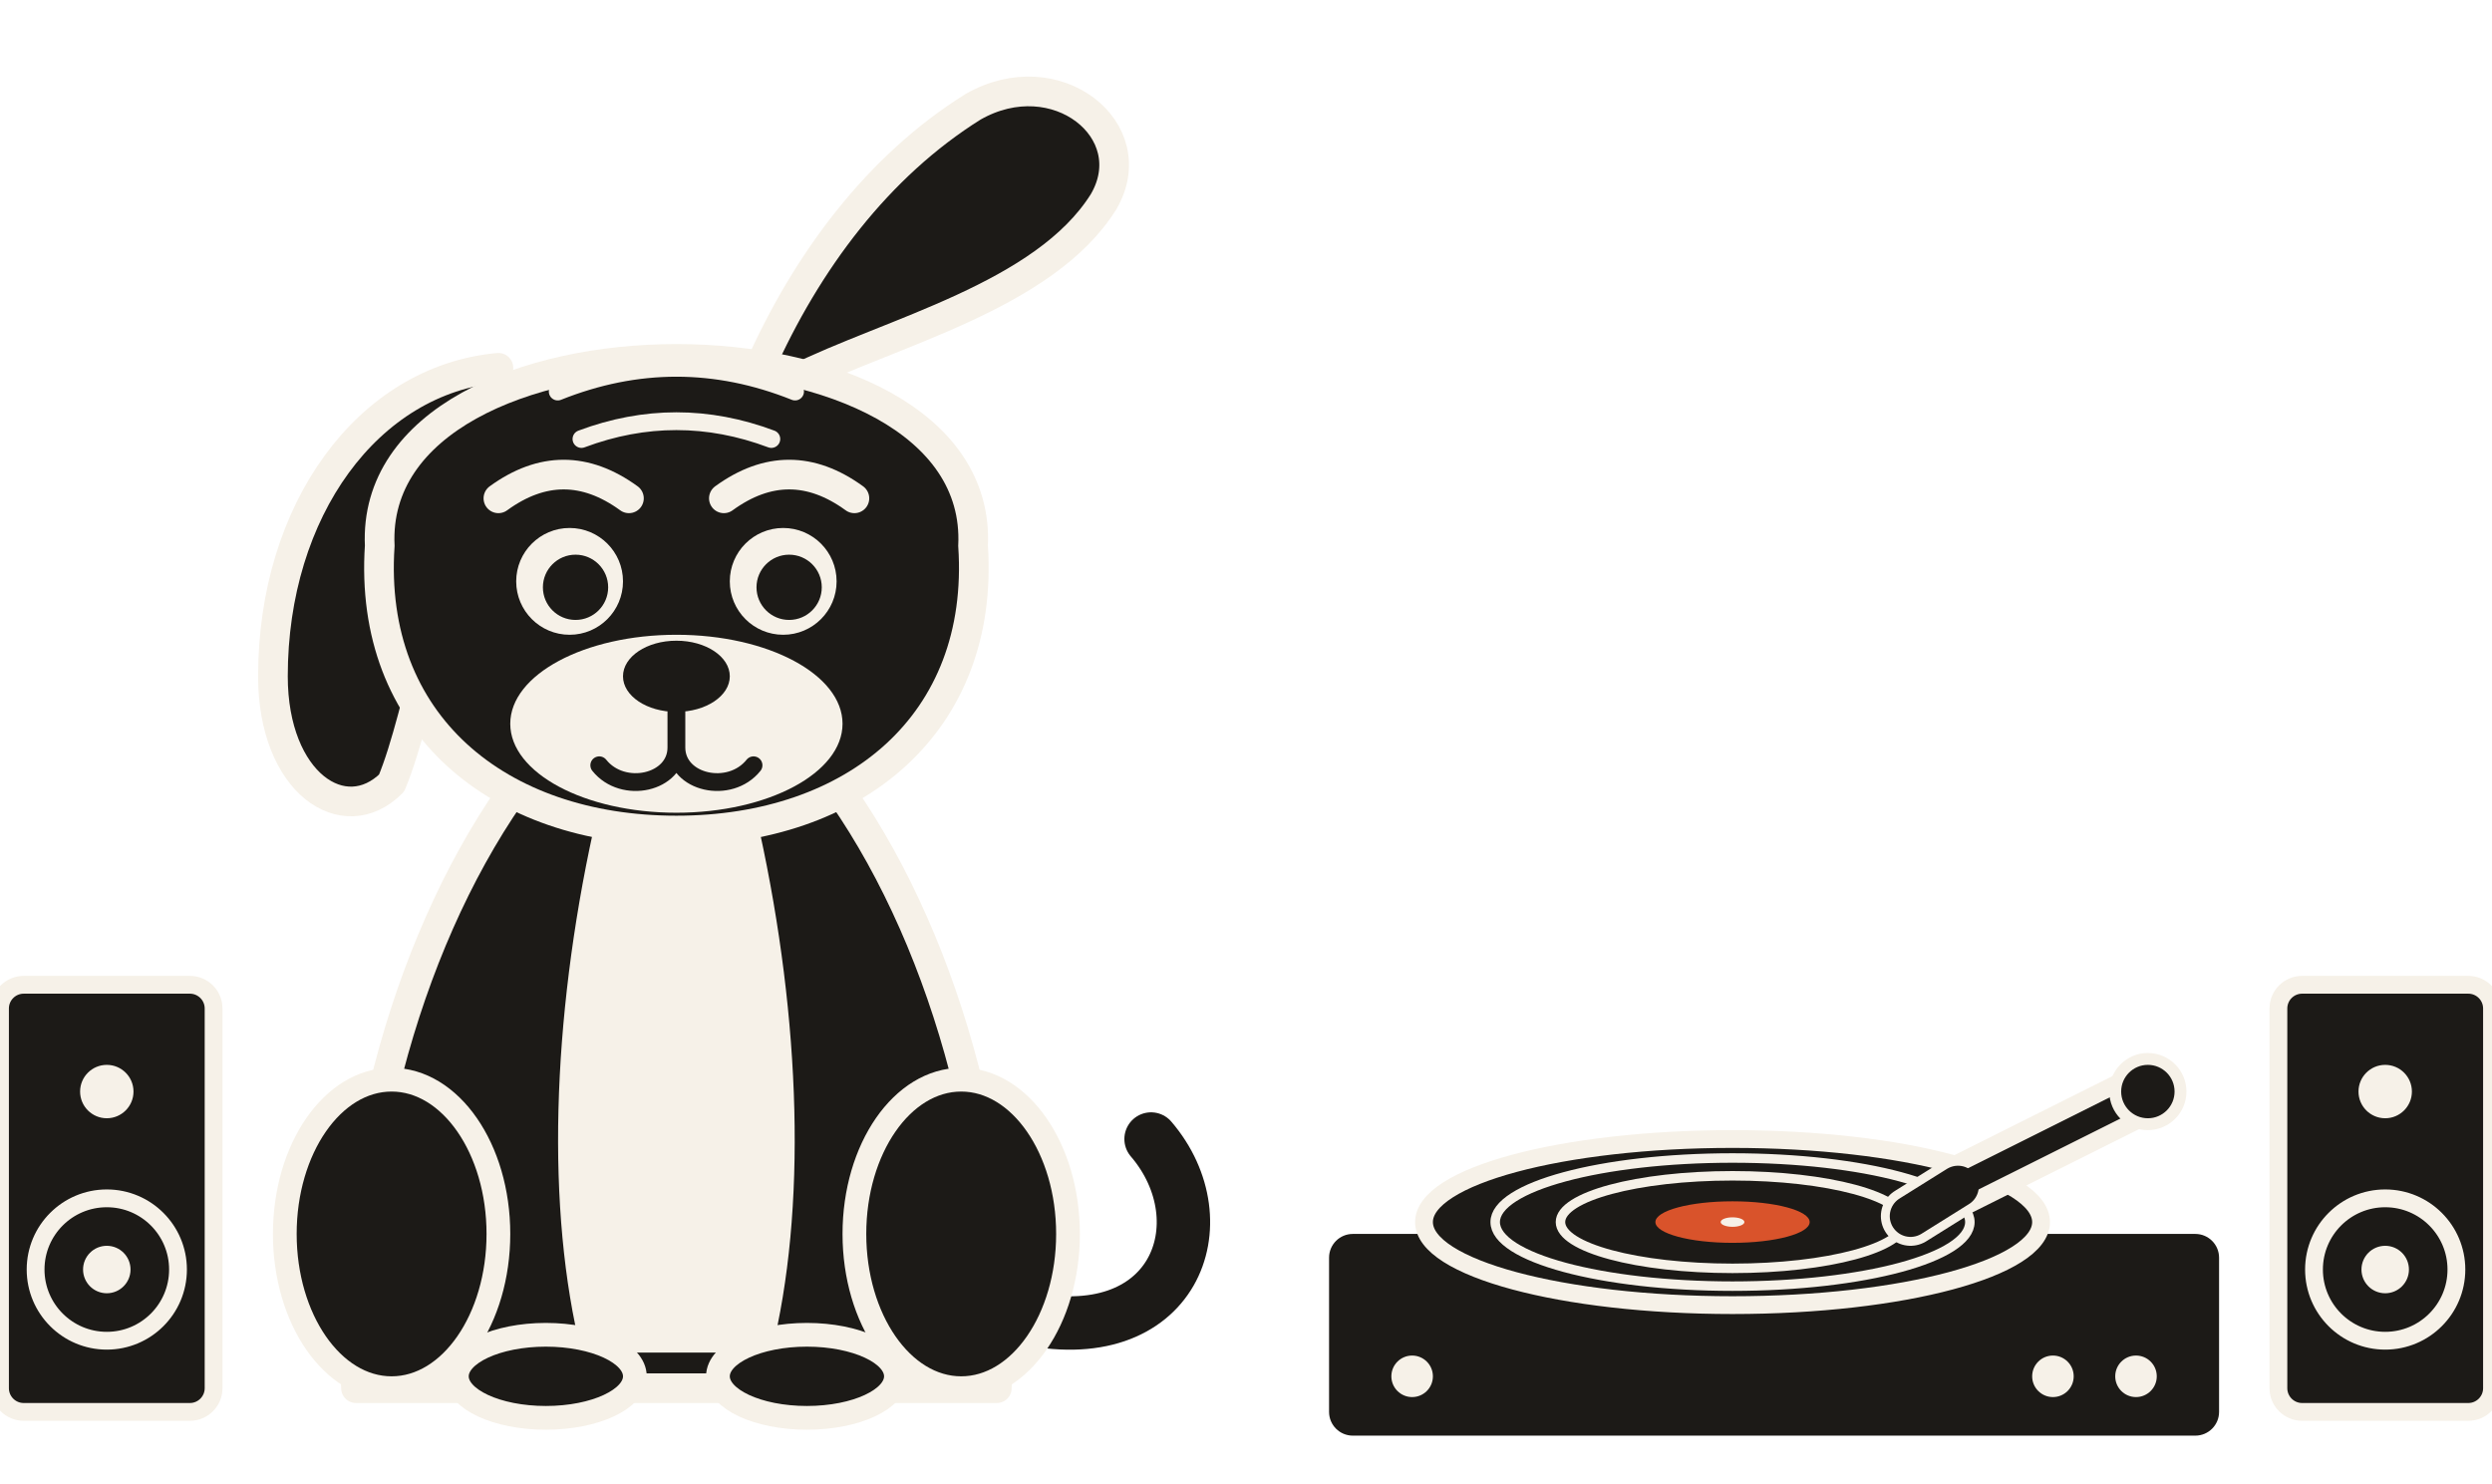
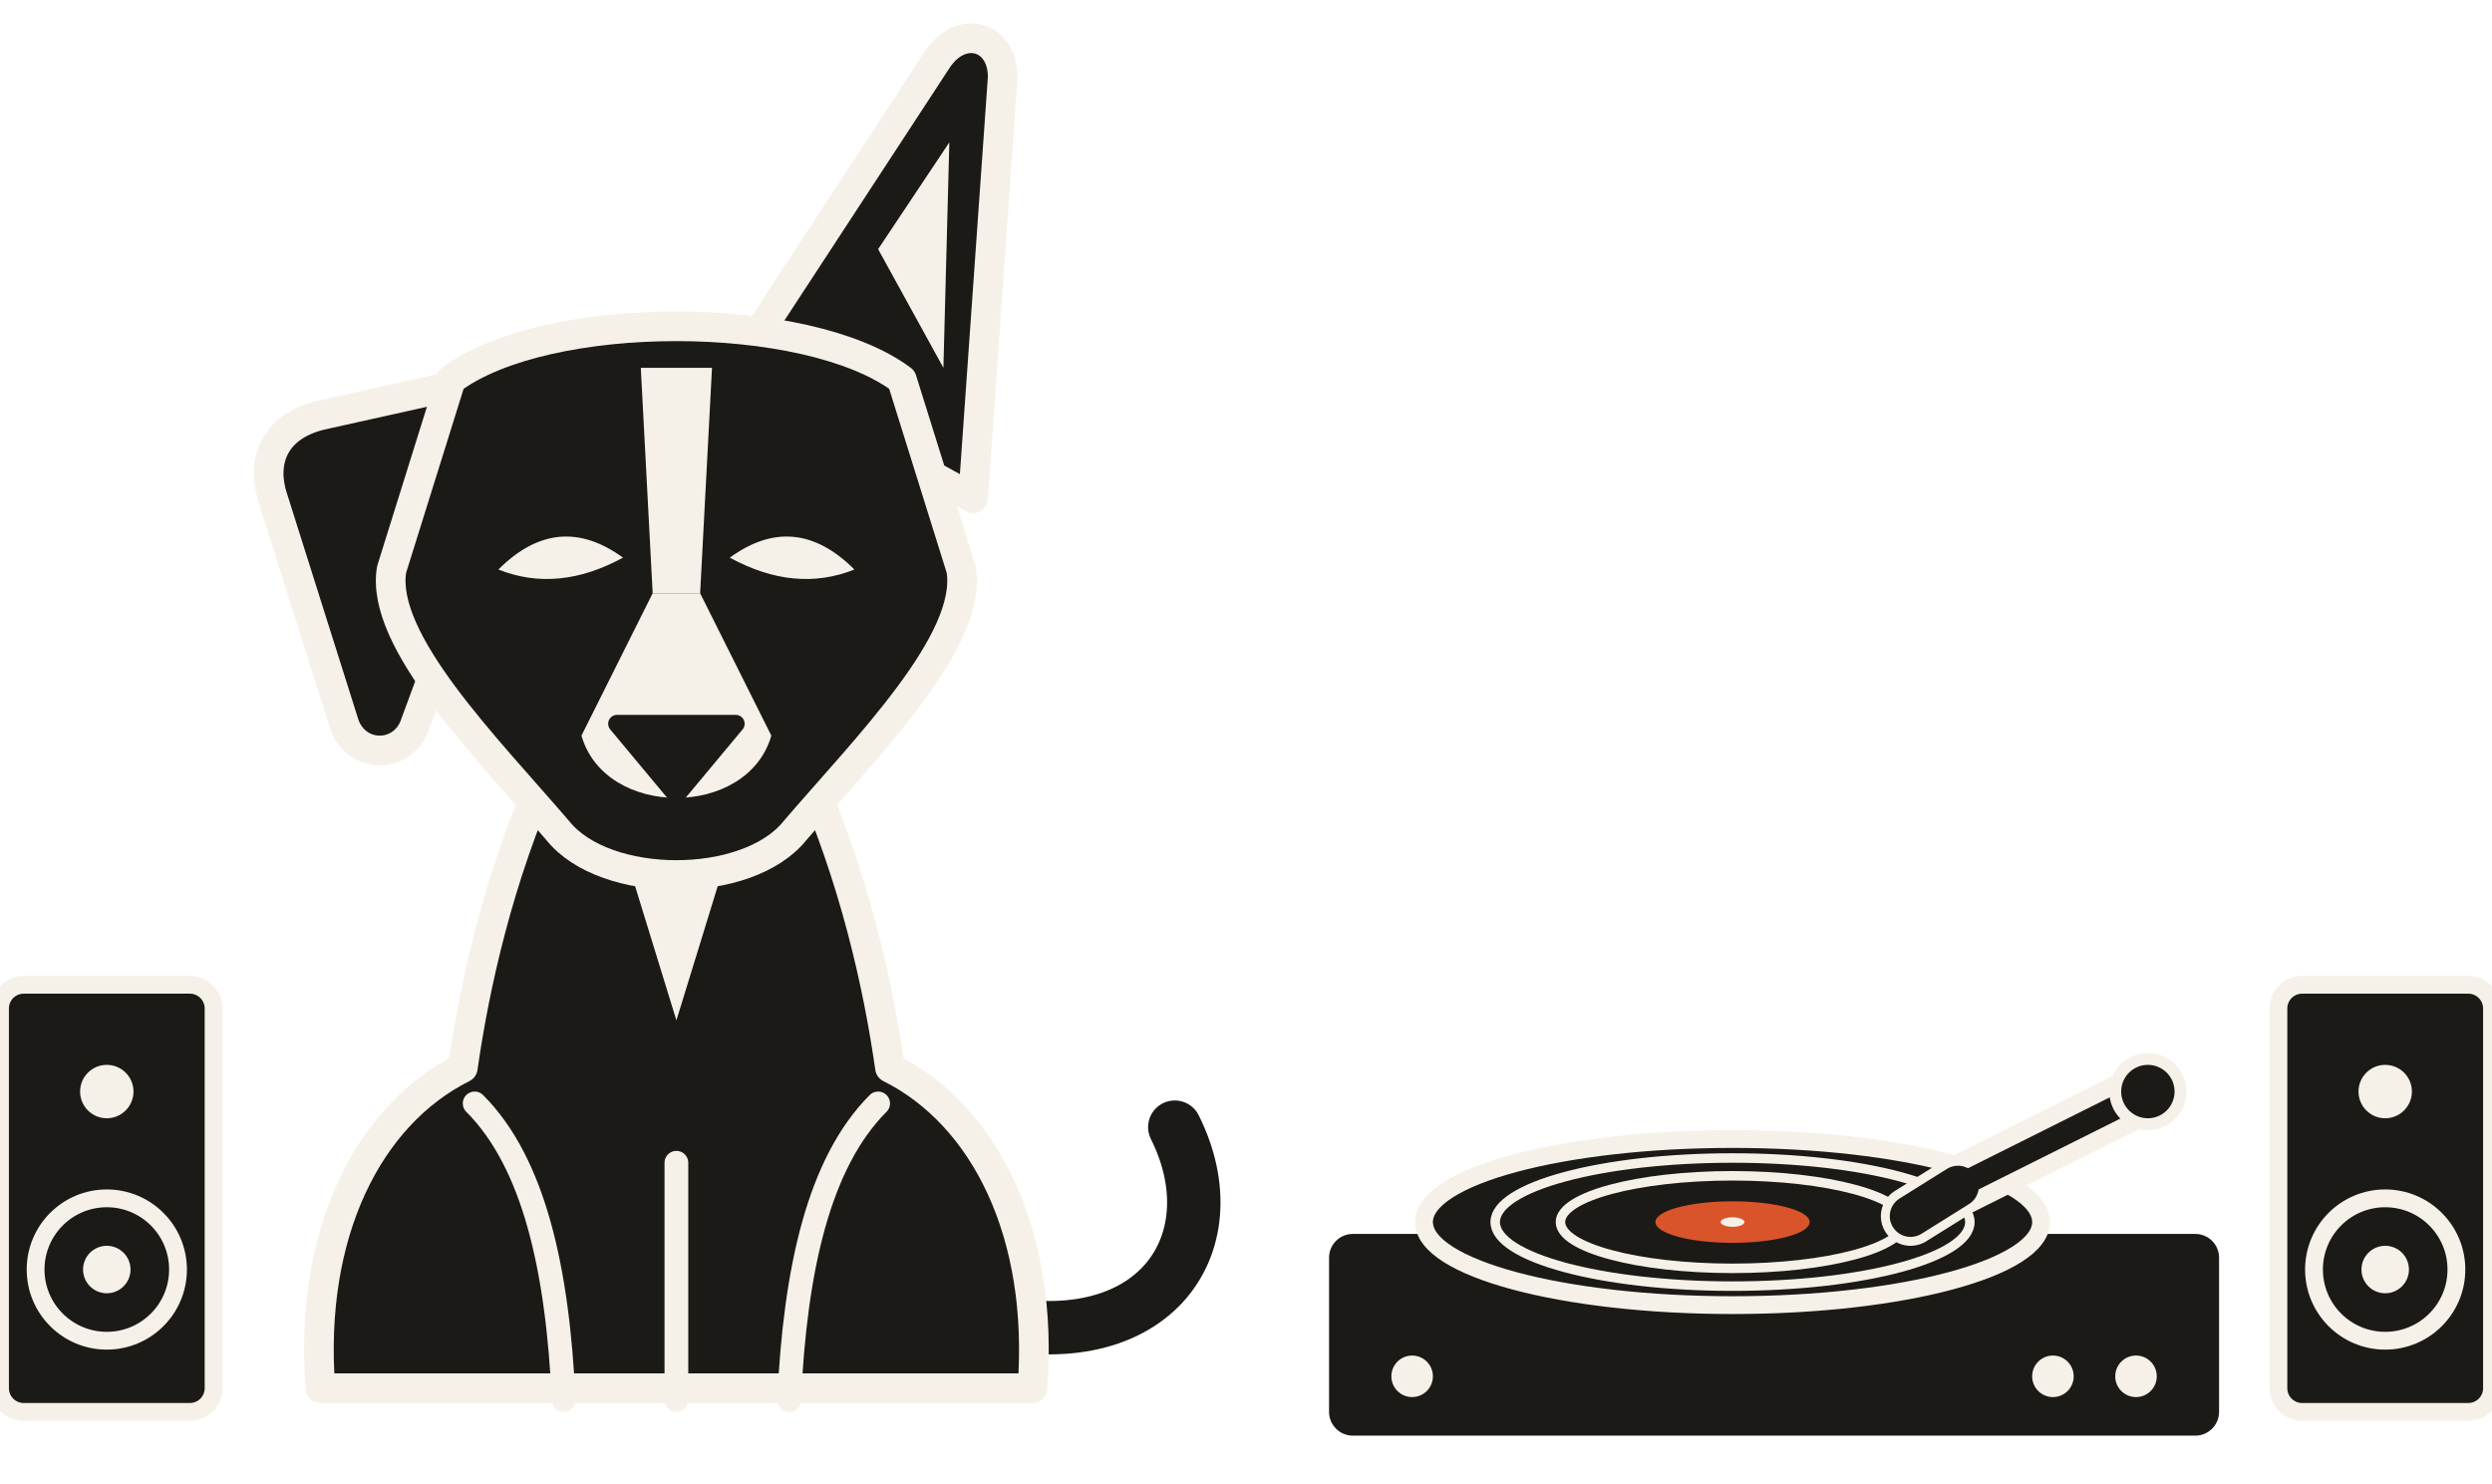
<svg xmlns="http://www.w3.org/2000/svg" viewBox="0 0 420 250" width="420" height="250">
  <rect x="0" y="166" width="36" height="72" rx="4" fill="#1c1a17" stroke="#f6f1e8" stroke-width="3" />
  <circle cx="18" cy="184" r="4.5" fill="#f6f1e8" />
  <circle cx="18" cy="214" r="12" fill="none" stroke="#f6f1e8" stroke-width="3" />
  <circle cx="18" cy="214" r="4" fill="#f6f1e8" />
  <g transform="translate(24 0)">
    <g transform="translate(-30 0)">
-       <path d="M 178 222 C 204 228 212 206 200 192" fill="none" stroke="#1c1a17" stroke-width="9" stroke-linecap="round" />
-       <path d="M 92 134 C 74 160 64 198 66 234 L 174 234 C 176 198 166 160 148 134 Z" fill="#1c1a17" stroke="#f6f1e8" stroke-width="5" stroke-linejoin="round" />
-       <path d="M 106 140 C 99 172 98 204 104 228 L 136 228 C 142 204 141 172 134 140 Z" fill="#f6f1e8" />
-       <ellipse cx="72" cy="208" rx="18" ry="26" fill="#1c1a17" stroke="#f6f1e8" stroke-width="4" />
-       <ellipse cx="168" cy="208" rx="18" ry="26" fill="#1c1a17" stroke="#f6f1e8" stroke-width="4" />
-       <ellipse cx="98" cy="232" rx="15" ry="7" fill="#1c1a17" stroke="#f6f1e8" stroke-width="4" />
-       <ellipse cx="142" cy="232" rx="15" ry="7" fill="#1c1a17" stroke="#f6f1e8" stroke-width="4" />
-       <path d="M 140 64 C 156 56 182 50 192 34 C 199 22 184 10 170 18 C 154 28 142 44 134 62 Z" fill="#1c1a17" stroke="#f6f1e8" stroke-width="5" stroke-linejoin="round" />
-       <path d="M 90 62 C 68 64 52 86 52 114 C 52 132 64 140 72 132 C 77 120 80 96 90 78 Z" fill="#1c1a17" stroke="#f6f1e8" stroke-width="5" stroke-linejoin="round" />
-       <path d="M 70 92 C 68 50 172 50 170 92 C 172 122 150 140 120 140 C 90 140 68 122 70 92 Z" fill="#1c1a17" stroke="#f6f1e8" stroke-width="5" />
-       <path d="M 100 66 Q 120 58 140 66" fill="none" stroke="#f6f1e8" stroke-width="3" stroke-linecap="round" />
-       <path d="M 104 74 Q 120 68 136 74" fill="none" stroke="#f6f1e8" stroke-width="3" stroke-linecap="round" />
-       <path d="M 90 84 Q 101 76 112 84" fill="none" stroke="#f6f1e8" stroke-width="5" stroke-linecap="round" />
-       <path d="M 128 84 Q 139 76 150 84" fill="none" stroke="#f6f1e8" stroke-width="5" stroke-linecap="round" />
-       <circle cx="102" cy="98" r="9" fill="#f6f1e8" />
-       <circle cx="138" cy="98" r="9" fill="#f6f1e8" />
-       <circle cx="103" cy="99" r="5.5" fill="#1c1a17" />
-       <circle cx="139" cy="99" r="5.5" fill="#1c1a17" />
-       <ellipse cx="120" cy="122" rx="28" ry="15" fill="#f6f1e8" />
-       <ellipse cx="120" cy="114" rx="9" ry="6" fill="#1c1a17" />
-       <path d="M 120 120 L 120 126 M 120 126 C 120 132 111 134 107 129 M 120 126 C 120 132 129 134 133 129" fill="none" stroke="#1c1a17" stroke-width="3" stroke-linecap="round" />
+       <path d="M 170 222 C 200 230 214 210 204 190" fill="none" stroke="#1c1a17" stroke-width="9" stroke-linecap="round" />
+       <path d="M 98 130 L 142 130 C 150 148 154 166 156 180 C 172 188 182 208 180 234 L 60 234 C 58 208 68 188 84 180 C 86 166 90 148 98 130 Z" fill="#1c1a17" stroke="#f6f1e8" stroke-width="5" stroke-linejoin="round" />
+       <path d="M 112 146 L 128 146 L 120 172 Z" fill="#f6f1e8" />
+       <path d="M 120 196 L 120 236" stroke="#f6f1e8" stroke-width="4" stroke-linecap="round" />
+       <path d="M 101 236 C 100 214 96 196 86 186" fill="none" stroke="#f6f1e8" stroke-width="4" stroke-linecap="round" />
+       <path d="M 139 236 C 140 214 144 196 154 186" fill="none" stroke="#f6f1e8" stroke-width="4" stroke-linecap="round" />
+       <path d="M 130 62 L 164 10 C 168 4 175 6 175 13 L 170 84 Z" fill="#1c1a17" stroke="#f6f1e8" stroke-width="5" stroke-linejoin="round" />
+       <path d="M 154 42 L 166 24 L 165 62 Z" fill="#f6f1e8" />
+       <path d="M 96 62 L 60 70 C 52 72 50 78 52 84 L 64 122 C 66 128 74 128 76 122 L 90 84 Z" fill="#1c1a17" stroke="#f6f1e8" stroke-width="5" stroke-linejoin="round" />
+       <path d="M 82 64 C 98 52 142 52 158 64 L 168 96 C 170 108 152 126 140 140 C 132 150 108 150 100 140 C 88 126 70 108 72 96 Z" fill="#1c1a17" stroke="#f6f1e8" stroke-width="5" stroke-linejoin="round" />
+       <path d="M 114 62 L 126 62 L 124 100 L 116 100 Z" fill="#f6f1e8" />
+       <path d="M 90 96 Q 100 86 111 94 Q 100 100 90 96 Z" fill="#f6f1e8" />
+       <path d="M 150 96 Q 140 86 129 94 Q 140 100 150 96 Z" fill="#f6f1e8" />
+       <path d="M 116 100 L 124 100 L 136 124 C 132 138 108 138 104 124 Z" fill="#f6f1e8" />
+       <path d="M 110 122 L 130 122 L 120 134 Z" fill="#1c1a17" stroke="#1c1a17" stroke-width="3" stroke-linejoin="round" />
    </g>
    <rect x="200" y="208" width="150" height="34" rx="4" fill="#1c1a17" />
    <circle cx="214" cy="232" r="3.5" fill="#f6f1e8" />
    <circle cx="322" cy="232" r="3.5" fill="#f6f1e8" />
    <circle cx="336" cy="232" r="3.5" fill="#f6f1e8" />
    <ellipse cx="268" cy="206" rx="52" ry="14" fill="#1c1a17" stroke="#f6f1e8" stroke-width="3" />
    <ellipse cx="268" cy="206" rx="40" ry="10.8" fill="none" stroke="#f6f1e8" stroke-width="1.6" />
    <ellipse cx="268" cy="206" rx="29" ry="7.8" fill="none" stroke="#f6f1e8" stroke-width="1.6" />
    <ellipse cx="268" cy="206" rx="13" ry="3.5" fill="#d9532b" />
    <ellipse cx="268" cy="206" rx="2" ry="0.8" fill="#f6f1e8" />
    <path d="M 338 184 L 306 200 L 298 205" fill="none" stroke="#f6f1e8" stroke-width="10" stroke-linecap="round" stroke-linejoin="round" />
    <path d="M 338 184 L 306 200" stroke="#1c1a17" stroke-width="4" stroke-linecap="round" />
    <path d="M 306 200 L 298 205" stroke="#1c1a17" stroke-width="7" stroke-linecap="round" />
    <circle cx="338" cy="184" r="5.5" fill="#1c1a17" stroke="#f6f1e8" stroke-width="2" />
  </g>
  <rect x="384" y="166" width="36" height="72" rx="4" fill="#1c1a17" stroke="#f6f1e8" stroke-width="3" />
  <circle cx="402" cy="184" r="4.5" fill="#f6f1e8" />
  <circle cx="402" cy="214" r="12" fill="none" stroke="#f6f1e8" stroke-width="3" />
  <circle cx="402" cy="214" r="4" fill="#f6f1e8" />
</svg>
